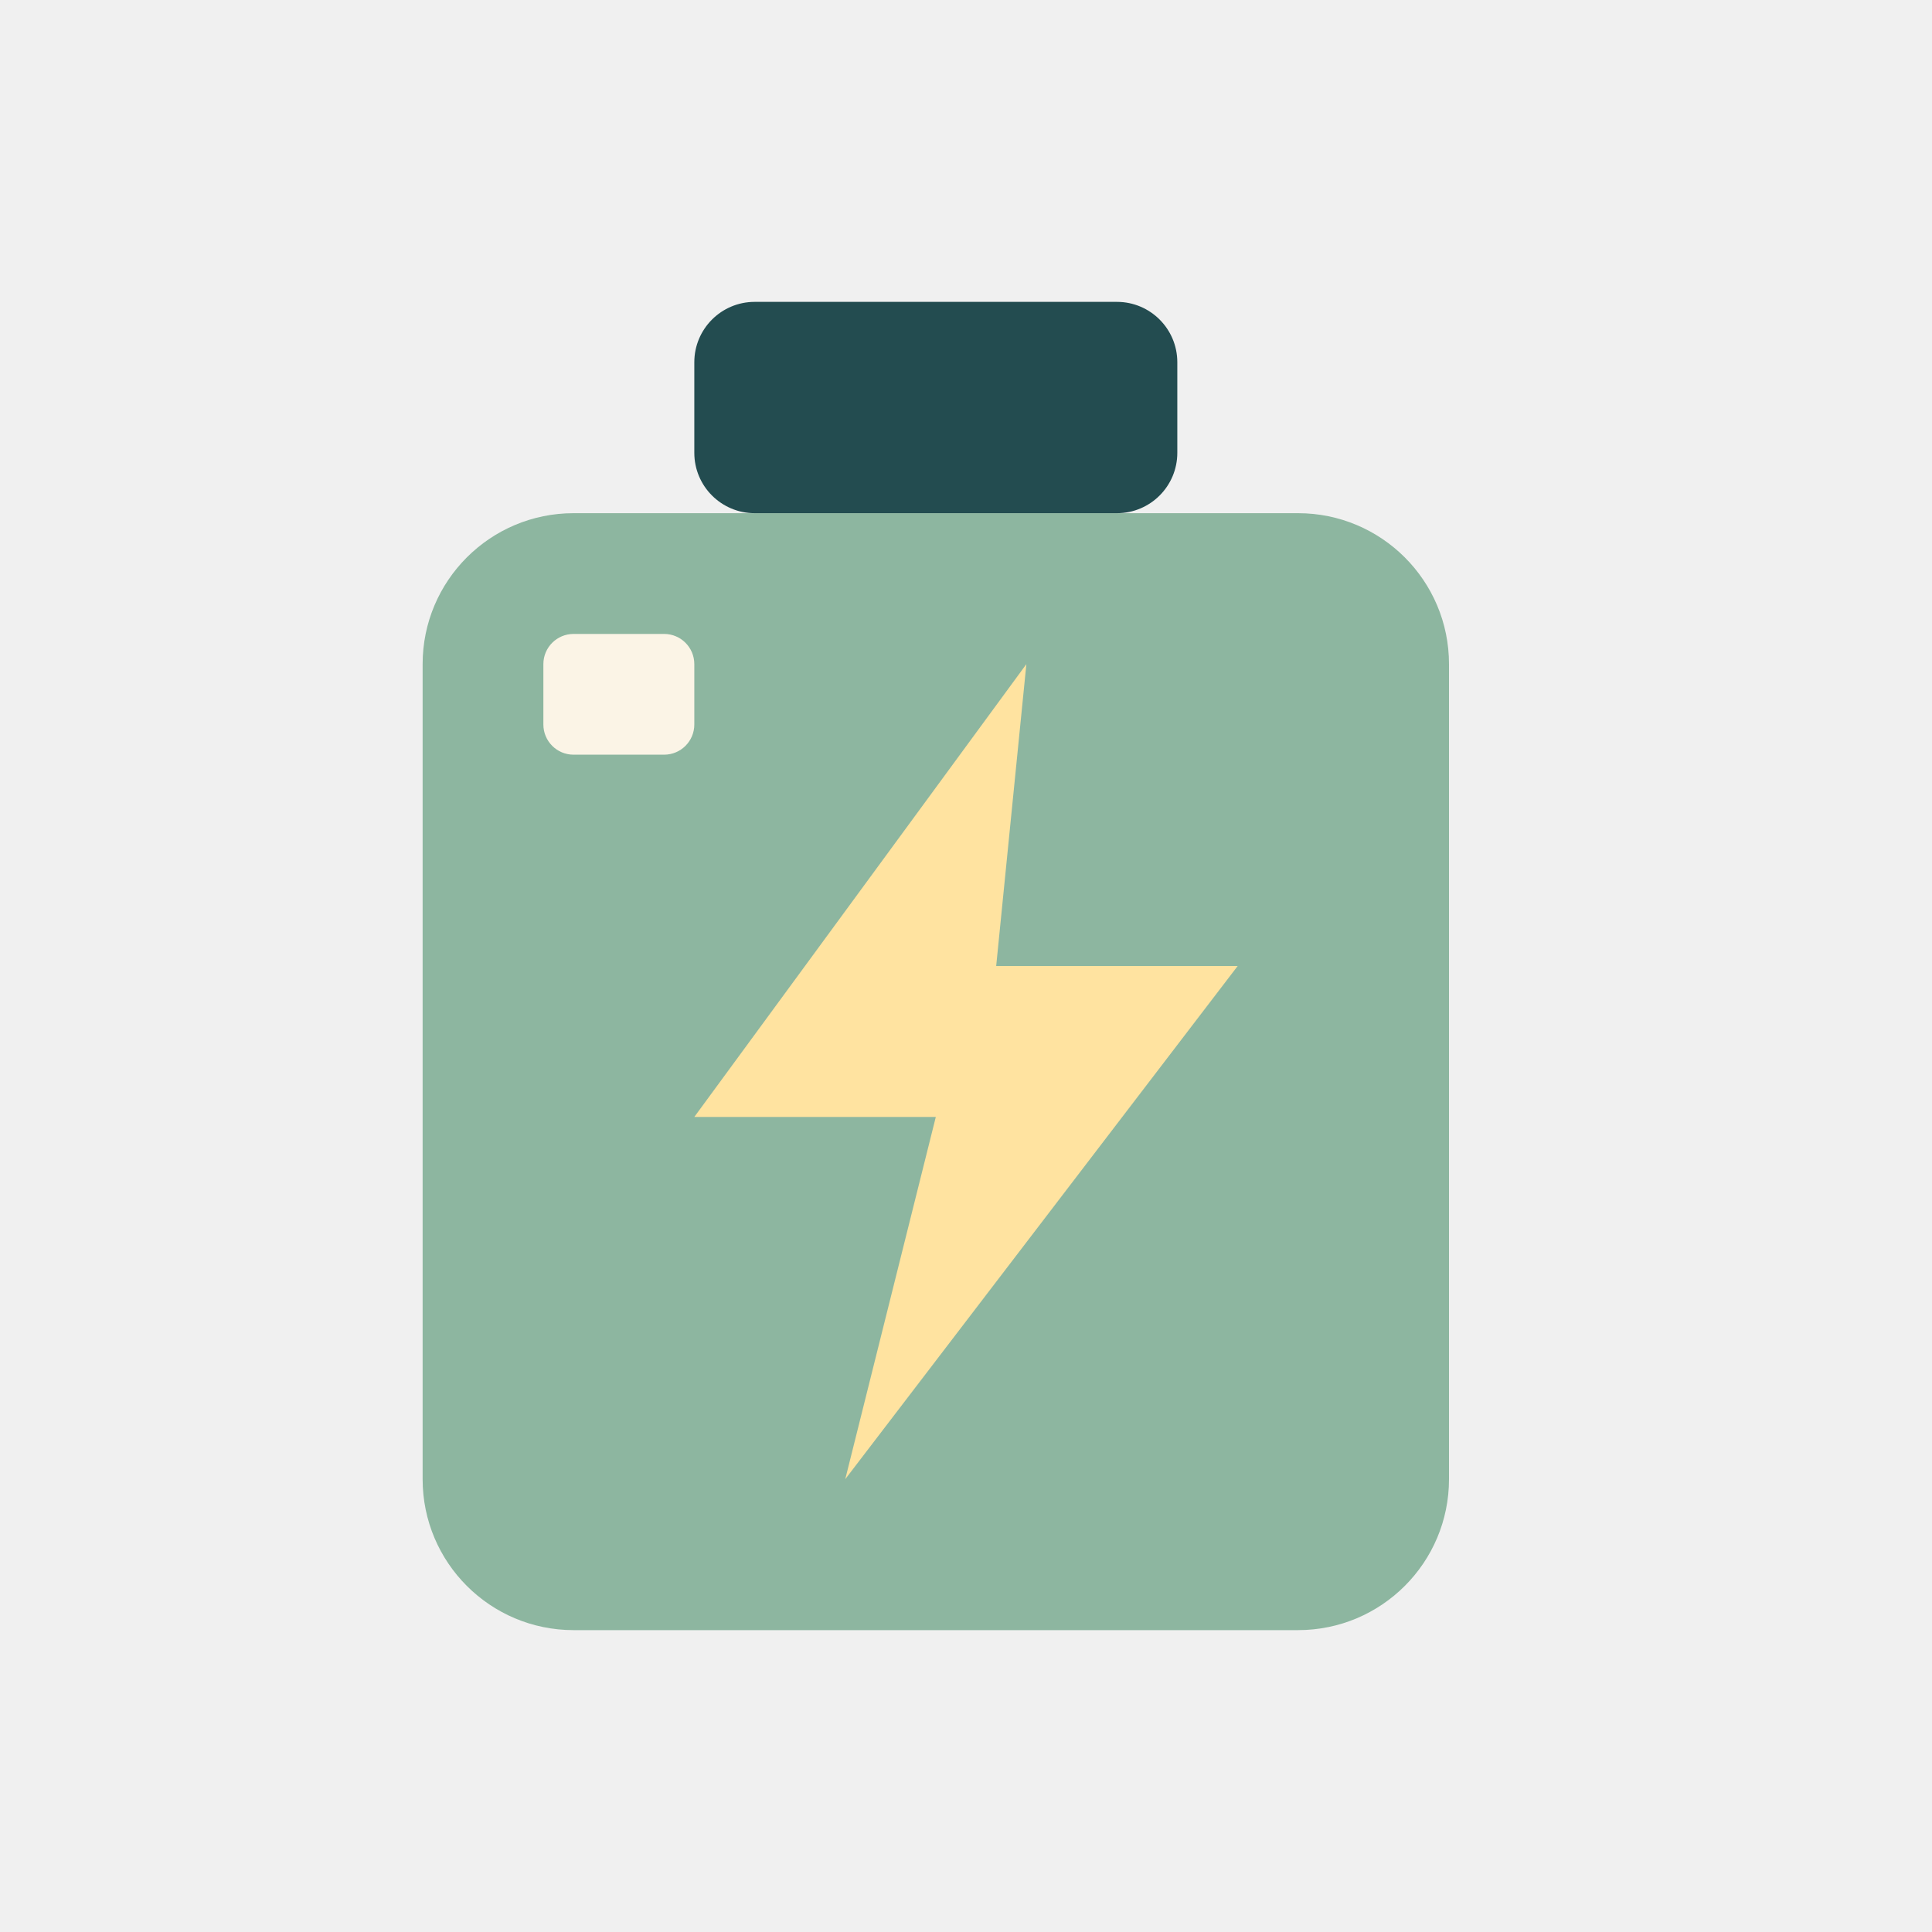
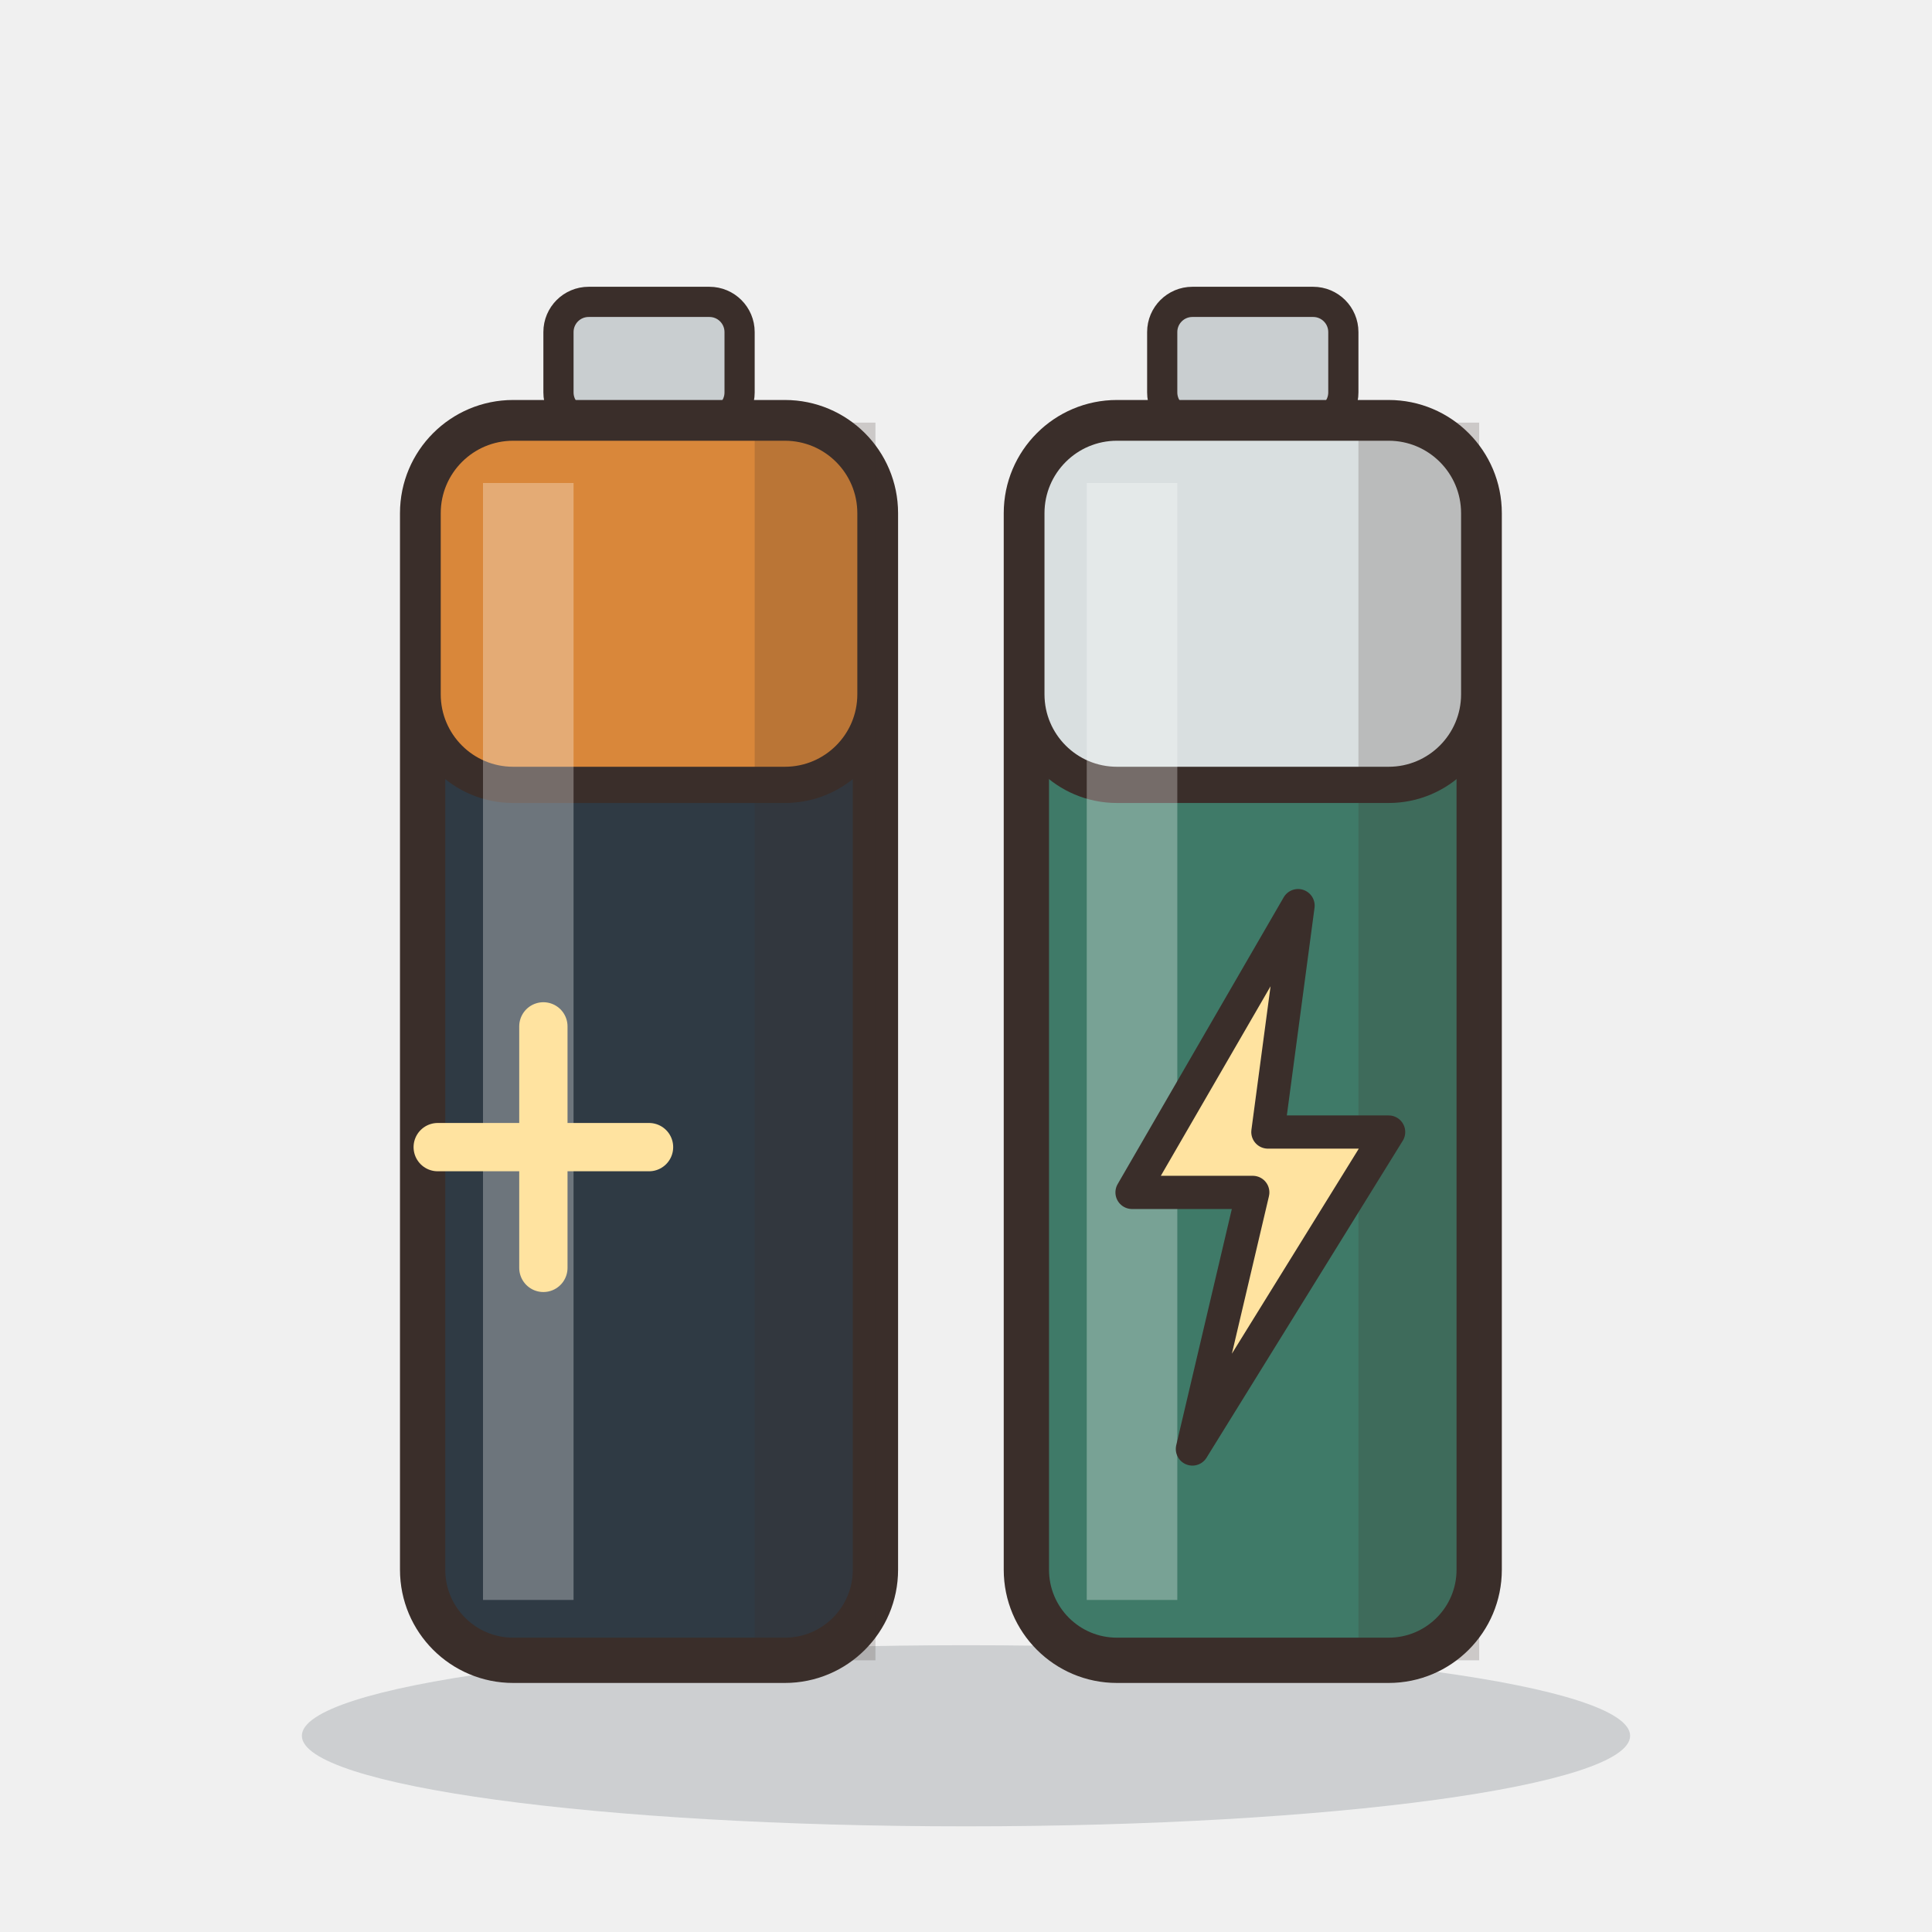
<svg xmlns="http://www.w3.org/2000/svg" viewBox="0 0 64 64" class="art-icon" aria-hidden="true" focusable="false">
-   <rect x="14" y="17" width="34" height="37" rx="5" fill="#8db6a0" />
-   <rect x="23" y="10" width="16" height="7" rx="2" fill="#234c50" />
-   <path d="M34 22L23 37H31L28 49L41 32H33Z" fill="#ffe3a0" />
-   <rect x="18" y="21" width="5" height="4" rx="1" fill="#fbf4e6" />
+   <defs>
+     <linearGradient id="hy-sky-dusk" x1="0" y1="0" x2="0" y2="1">
+       <stop offset="0" stop-color="#2c3a5c" />
+       <stop offset="0.58" stop-color="#7b6380" />
+       <stop offset="1" stop-color="#e9a77a" />
+     </linearGradient>
+     <linearGradient id="hy-sky-morning" x1="0" y1="0" x2="0" y2="1">
+       <stop offset="0" stop-color="#b9d3df" />
+       <stop offset="0.58" stop-color="#d9e1d8" />
+       <stop offset="1" stop-color="#f6e7cf" />
+     </linearGradient>
+     <linearGradient id="hy-sky-day" x1="0" y1="0" x2="0" y2="1">
+       <stop offset="0" stop-color="#9cc3cf" />
+       <stop offset="0.58" stop-color="#c9dbd5" />
+       <stop offset="1" stop-color="#f3e3c4" />
+     </linearGradient>
+     <linearGradient id="hy-sky-evening" x1="0" y1="0" x2="0" y2="1">
+       <stop offset="0" stop-color="#1f2a44" />
+       <stop offset="0.58" stop-color="#4a4360" />
+       <stop offset="1" stop-color="#c7785c" />
+     </linearGradient>
+     <linearGradient id="hy-sky-golden" x1="0" y1="0" x2="0" y2="1">
+       <stop offset="0" stop-color="#e89a5c" />
+       <stop offset="0.58" stop-color="#f3bd7e" />
+       <stop offset="1" stop-color="#fde3b0" />
+     </linearGradient>
+     <linearGradient id="hy-sky-bluehour" x1="0" y1="0" x2="0" y2="1">
+       <stop offset="0" stop-color="#33476b" />
+       <stop offset="0.58" stop-color="#5f7393" />
+       <stop offset="1" stop-color="#9fb2c6" />
+     </linearGradient>
+     <linearGradient id="hy-glass-dusk" x1="0" y1="0" x2=".35" y2="1">
+       <stop offset="0" stop-color="#2c3a5c" />
+       <stop offset="0.7" stop-color="#e9a77a" />
+       <stop offset="1" stop-color="#a98875" />
+     </linearGradient>
+     <linearGradient id="hy-glass-morning" x1="0" y1="0" x2=".35" y2="1">
+       <stop offset="0" stop-color="#b9d3df" />
+       <stop offset="0.7" stop-color="#f6e7cf" />
+       <stop offset="1" stop-color="#cdccbf" />
+     </linearGradient>
+     <linearGradient id="hy-glass-day" x1="0" y1="0" x2=".35" y2="1">
+       <stop offset="0" stop-color="#9cc3cf" />
+       <stop offset="0.7" stop-color="#f3e3c4" />
+       <stop offset="1" stop-color="#c4c4af" />
+     </linearGradient>
+     <linearGradient id="hy-glass-evening" x1="0" y1="0" x2=".35" y2="1">
+       <stop offset="0" stop-color="#1f2a44" />
+       <stop offset="0.7" stop-color="#c7785c" />
+       <stop offset="1" stop-color="#8a5f57" />
+     </linearGradient>
+     <linearGradient id="hy-glass-golden" x1="0" y1="0" x2=".35" y2="1">
+       <stop offset="0" stop-color="#e89a5c" />
+       <stop offset="0.7" stop-color="#fde3b0" />
+       <stop offset="1" stop-color="#cfb38e" />
+     </linearGradient>
+     <linearGradient id="hy-glass-bluehour" x1="0" y1="0" x2=".35" y2="1">
+       <stop offset="0" stop-color="#33476b" />
+       <stop offset="0.7" stop-color="#9fb2c6" />
+       <stop offset="1" stop-color="#77889c" />
+     </linearGradient>
+     <radialGradient id="hy-glow">
+       <stop offset="0" stop-color="#ffe2a0" stop-opacity="0.85" />
+       <stop offset="0.45" stop-color="#ffc76e" stop-opacity="0.32" />
+       <stop offset="1" stop-color="#ffb45a" stop-opacity="0" />
+     </radialGradient>
+     <radialGradient id="hy-sun">
+       <stop offset="0" stop-color="#fff8e6" stop-opacity="0.95" />
+       <stop offset="0.25" stop-color="#ffe7b8" stop-opacity="0.55" />
+       <stop offset="1" stop-color="#ffd7a0" stop-opacity="0" />
+     </radialGradient>
+     <radialGradient id="hy-lamp">
+       <stop offset="0" stop-color="#fff1c8" stop-opacity="0.9" />
+       <stop offset="0.5" stop-color="#ffd27a" stop-opacity="0.25" />
+       <stop offset="1" stop-color="#ffd27a" stop-opacity="0" />
+     </radialGradient>
+     <radialGradient id="hy-vignette" cx=".45" cy=".42" r=".75">
+       <stop offset="0.55" stop-color="#1b2233" stop-opacity="0" />
+       <stop offset="1" stop-color="#1b2233" stop-opacity="0.32" />
+     </radialGradient>
+     <linearGradient id="hy-haze" x1="0" y1="0" x2="0" y2="1">
+       <stop offset="0" stop-color="#ffffff" stop-opacity="0" />
+       <stop offset="1" stop-color="#ffffff" stop-opacity="0.38" />
+     </linearGradient>
+     <linearGradient id="hy-fade" x1="0" y1="0" x2="0" y2="1">
+       <stop offset="0" stop-color="#1b2233" stop-opacity="0" />
+       <stop offset="1" stop-color="#1b2233" stop-opacity="0.3" />
+     </linearGradient>
+     <linearGradient id="hy-shine" x1="0" y1="0" x2="1" y2="1">
+       <stop offset="0" stop-color="#ffffff" stop-opacity="0.55" />
+       <stop offset="0.35" stop-color="#ffffff" stop-opacity="0" />
+       <stop offset="0.6" stop-color="#ffffff" stop-opacity="0.12" />
+       <stop offset="0.75" stop-color="#ffffff" stop-opacity="0" />
+     </linearGradient>
+     <linearGradient id="hy-facelight" x1="0" y1="0" x2="1" y2="1">
+       <stop offset="0" stop-color="#fff6e0" stop-opacity="0.2" />
+       <stop offset="0.45" stop-color="#fff6e0" stop-opacity="0" />
+       <stop offset="1" stop-color="#101a2a" stop-opacity="0.16" />
+     </linearGradient>
+     <linearGradient id="hy-ground" x1="0" y1="0" x2="0" y2="1">
+       <stop offset="0" stop-color="#000000" stop-opacity="0" />
+       <stop offset="1" stop-color="#000000" stop-opacity="0.22" />
+     </linearGradient>
+     <linearGradient id="hy-water" x1="0" y1="0" x2="0" y2="1">
+       <stop offset="0" stop-color="#9fbcc4" />
+       <stop offset="0.5" stop-color="#6f8f9b" />
+       <stop offset="1" stop-color="#41606e" />
+     </linearGradient>
+     <linearGradient id="hy-icon-hl" x1="0" y1="0" x2=".6" y2="1">
+       <stop offset="0" stop-color="#ffffff" stop-opacity="0.7" />
+       <stop offset="0.55" stop-color="#ffffff" stop-opacity="0" />
+     </linearGradient>
+     <linearGradient id="hy-chart" x1="0" y1="0" x2="0" y2="1">
+       <stop offset="0" stop-color="#2f7a68" stop-opacity="0.26" />
+       <stop offset="1" stop-color="#2f7a68" stop-opacity="0" />
+     </linearGradient>
+     <linearGradient id="hy-chart-up" x1="0" y1="0" x2="0" y2="1">
+       <stop offset="0" stop-color="#a5483a" stop-opacity="0.2" />
+       <stop offset="1" stop-color="#a5483a" stop-opacity="0" />
+     </linearGradient>
+     <linearGradient id="hy-steam" x1="0" y1="0" x2="0" y2="1">
+       <stop offset="0" stop-color="#ffffff" stop-opacity="0" />
+       <stop offset="0.5" stop-color="#ffffff" stop-opacity="0.55" />
+       <stop offset="1" stop-color="#ffffff" stop-opacity="0" />
+     </linearGradient>
+     <pattern id="hy-brick" width="16" height="8" patternUnits="userSpaceOnUse">
+       <path d="M0 .5H16M0 4.5H16M5 .5V4.5M13 4.5V8.5" stroke="#3a2018" stroke-opacity=".22" stroke-width=".7" />
+       <rect x="5.4" y=".9" width="7.2" height="3.2" fill="#000" fill-opacity=".05" />
+       <rect x="0" y="4.9" width="4.6" height="3.2" fill="#fff" fill-opacity=".06" />
+     </pattern>
+     <pattern id="hy-tile" width="6" height="6" patternUnits="userSpaceOnUse">
+       <path d="M0 .3H6M.3 0V6" stroke="#2d3a3a" stroke-opacity=".12" stroke-width=".5" />
+     </pattern>
+     <pattern id="hy-roof" width="10" height="6" patternUnits="userSpaceOnUse">
+       <path d="M0 6Q5 .8 10 6" stroke="#2a1a14" stroke-opacity=".28" stroke-width=".8" fill="none" />
+       <path d="M5 0V3" stroke="#fff" stroke-opacity=".12" stroke-width=".8" />
+     </pattern>
+     <pattern id="hy-wood" width="36" height="7" patternUnits="userSpaceOnUse">
+       <path d="M0 .4H36M22 .4V7" stroke="#3b2414" stroke-opacity=".25" stroke-width=".7" />
+       <path d="M3 3.5Q9 2.6 15 3.6" stroke="#3b2414" stroke-opacity=".1" stroke-width=".5" fill="none" />
+     </pattern>
+     <pattern id="hy-shutter" width="8" height="4" patternUnits="userSpaceOnUse">
+       <path d="M0 .5H8" stroke="#1d2433" stroke-opacity=".28" stroke-width=".8" />
+       <path d="M0 1.6H8" stroke="#fff" stroke-opacity=".14" stroke-width=".6" />
+     </pattern>
+     <pattern id="hy-hatch" width="5" height="5" patternUnits="userSpaceOnUse">
+       <path d="M-1 6L6 -1" stroke="#1d2433" stroke-opacity=".13" stroke-width=".6" />
+     </pattern>
+     <pattern id="hy-dapple" width="14" height="12" patternUnits="userSpaceOnUse">
+       <circle cx="3" cy="3" r="1.6" fill="#fff" fill-opacity=".16" />
+       <circle cx="10" cy="8" r="1.2" fill="#fff" fill-opacity=".12" />
+       <circle cx="8" cy="2" r="1" fill="#000" fill-opacity=".08" />
+       <circle cx="2" cy="9" r="1.3" fill="#000" fill-opacity=".07" />
+     </pattern>
+     <pattern id="hy-ripple" width="40" height="8" patternUnits="userSpaceOnUse">
+       <path d="M2 3H14M22 6H36" stroke="#fff" stroke-opacity=".28" stroke-width=".8" stroke-linecap="round" />
+     </pattern>
+     <pattern id="hy-grille" width="6" height="24" patternUnits="userSpaceOnUse">
+       <path d="M3 0V24" stroke="#3c4547" stroke-opacity=".7" stroke-width=".9" />
+       <path d="M0 12H6" stroke="#3c4547" stroke-opacity=".55" stroke-width=".7" />
+     </pattern>
+     <pattern id="hy-corr" width="5" height="10" patternUnits="userSpaceOnUse">
+       <path d="M1 0V10" stroke="#1d2433" stroke-opacity=".2" stroke-width="1" />
+       <path d="M3 0V10" stroke="#fff" stroke-opacity=".16" stroke-width=".8" />
+     </pattern>
+     <pattern id="hy-reed" width="3" height="6" patternUnits="userSpaceOnUse">
+       <path d="M1.5 0V6" stroke="#5a3d1c" stroke-opacity=".3" stroke-width=".7" />
+     </pattern>
+     <pattern id="hy-grass" width="9" height="6" patternUnits="userSpaceOnUse">
+       <path d="M1 6L2 2M4 6L5 1M7 6L6.5 3" stroke="#1f3a22" stroke-opacity=".2" stroke-width=".6" />
+     </pattern>
+     <pattern id="hy-paper" width="14" height="14" patternUnits="userSpaceOnUse">
+       <path d="M0 13.5H14" stroke="#7a6a50" stroke-opacity=".12" stroke-width=".6" />
+     </pattern>
+   </defs>
+   <ellipse cx="32" cy="57.5" rx="22" ry="3" fill="#2a3a44" opacity=".18" />
+   <rect x="18.5" y="10" width="6" height="4" rx="1" fill="#c9ced0" stroke="#3a2e2a" stroke-width="1" />
+   <rect x="14" y="14" width="15" height="41" rx="3" fill="#2f3a44" stroke="#3a2e2a" stroke-width="1.5" />
+   <rect x="14" y="14" width="15" height="12" rx="3" fill="#d9873a" stroke="#3a2e2a" stroke-width="1.2" />
+   <path d="M16 16H19V53H16Z" fill="#fff" opacity="0.3" />
+   <path d="M18 34V42M14.5 38H21.5" fill="none" stroke="#ffe3a0" stroke-width="1.6" stroke-linecap="round" stroke-linejoin="round" />
+   <rect x="38.5" y="10" width="6" height="4" rx="1" fill="#c9ced0" stroke="#3a2e2a" stroke-width="1" />
+   <rect x="34" y="14" width="15" height="41" rx="3" fill="#3f7a68" stroke="#3a2e2a" stroke-width="1.5" />
+   <rect x="34" y="14" width="15" height="12" rx="3" fill="#d9dfe0" stroke="#3a2e2a" stroke-width="1.2" />
+   <path d="M36 16H39V53H36Z" fill="#fff" opacity="0.3" />
+   <path d="M43 30L37.5 39.5H41.5L39.5 48L46 37.5H42Z" fill="#ffe3a0" stroke="#3a2e2a" stroke-width="1.1" stroke-linejoin="round" stroke-linecap="round" />
+   <path d="M25 14H29V55H25Z" fill="#3a2e2a" opacity="0.2" />
+   <path d="M45 14H49V55H45Z" fill="#3a2e2a" opacity="0.2" />
</svg>
